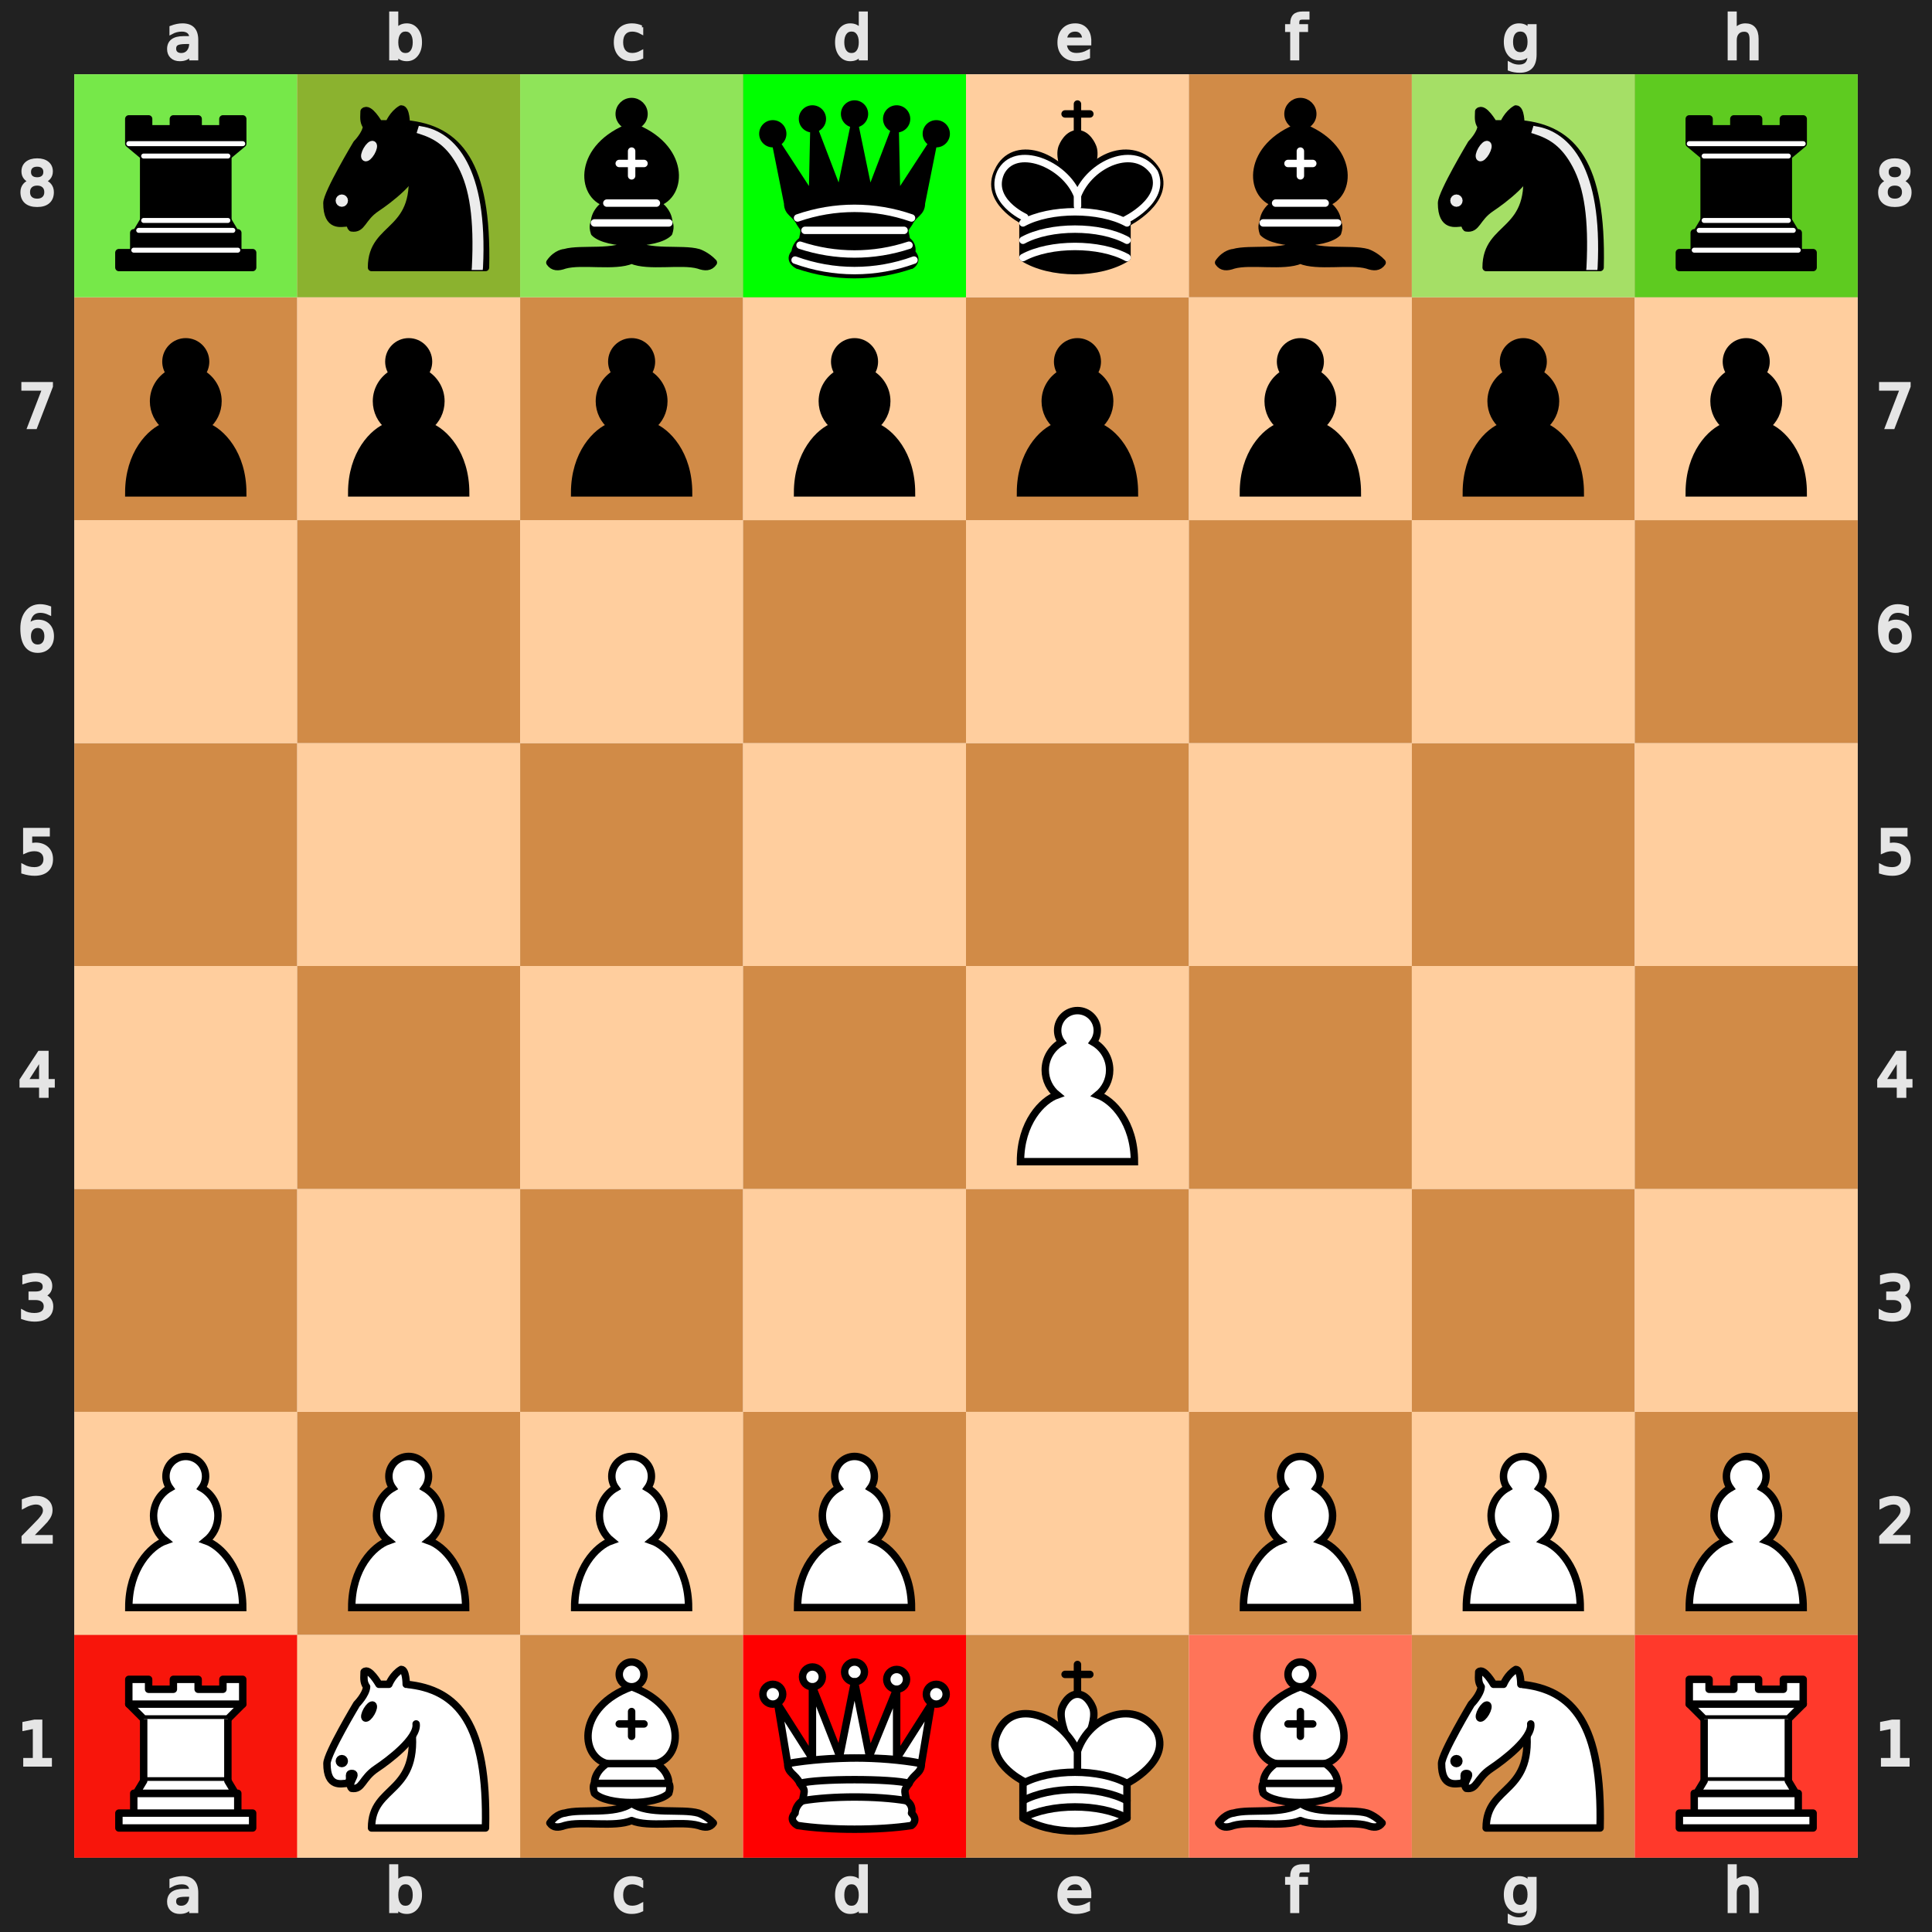
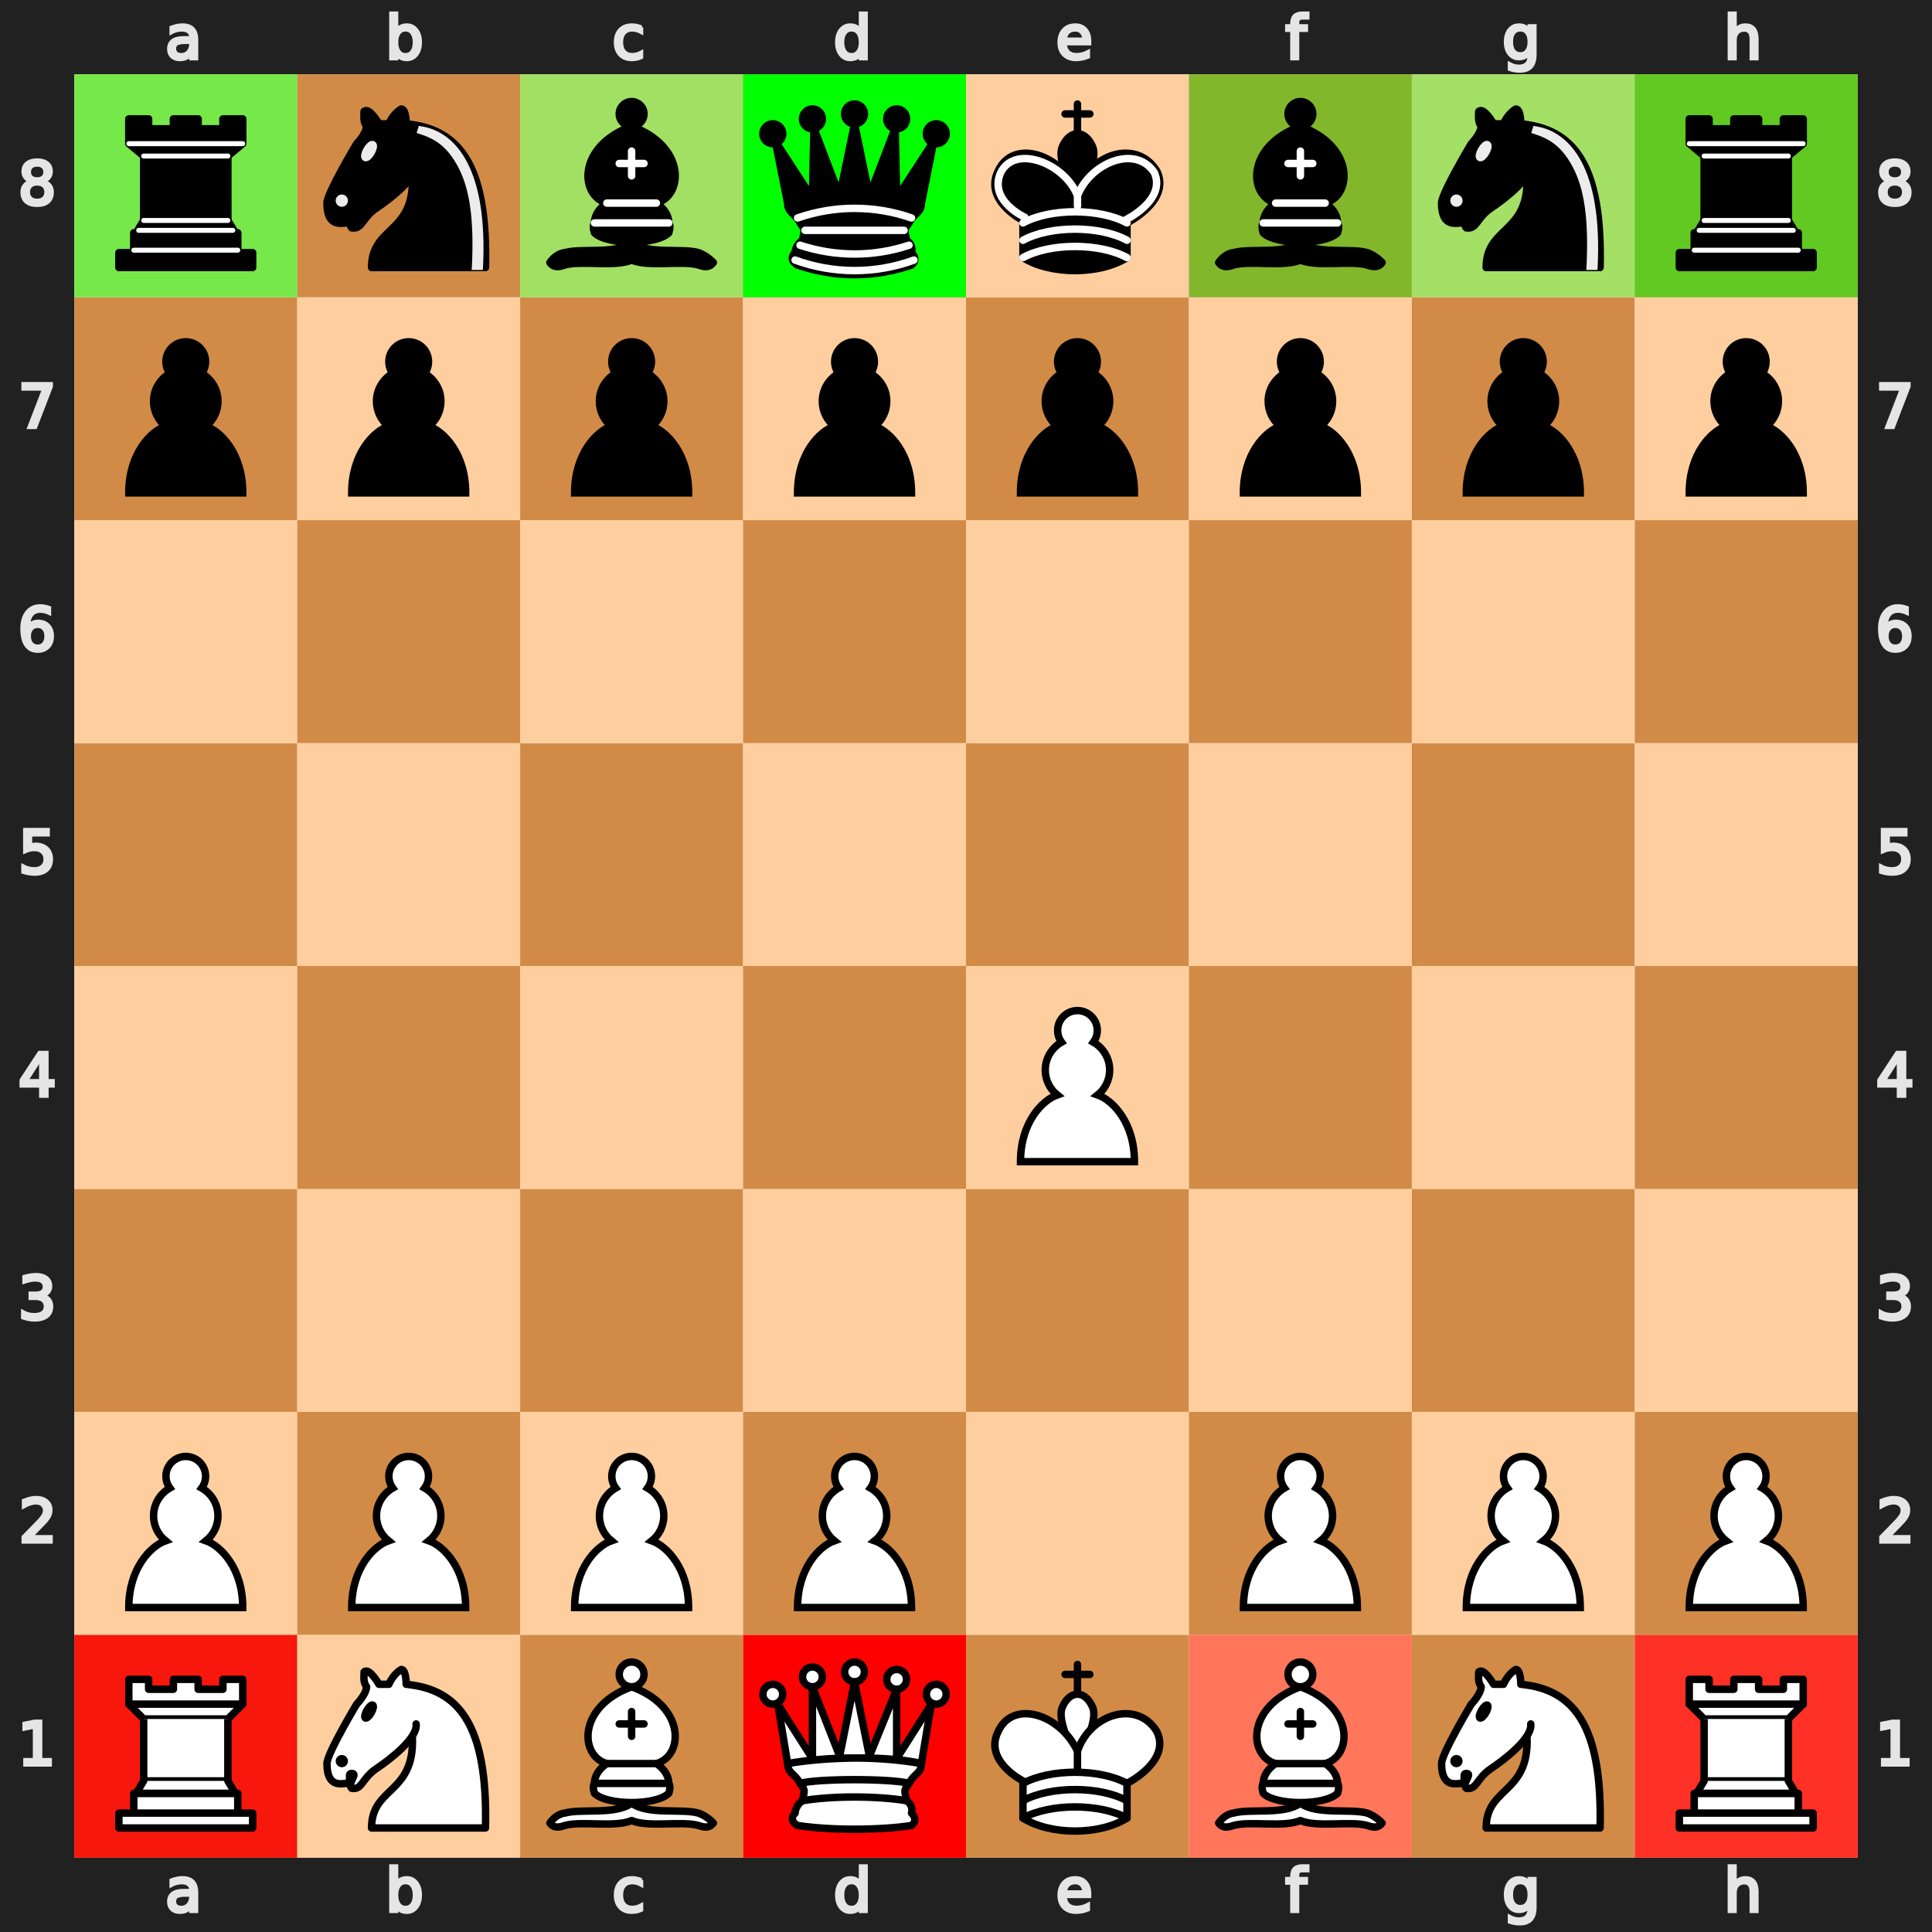
<svg xmlns="http://www.w3.org/2000/svg" xmlns:xlink="http://www.w3.org/1999/xlink" viewBox="0 0 390 390">
  <defs>
    <g id="white-pawn" class="white pawn">
      <path d="M22.5 9c-2.21 0-4 1.79-4 4 0 .89.29 1.71.78 2.38C17.33 16.5 16 18.59 16 21c0 2.03.94 3.84 2.41 5.03-3 1.06-7.41 5.55-7.41 13.47h23c0-7.92-4.41-12.41-7.41-13.47 1.47-1.19 2.41-3 2.41-5.03 0-2.41-1.33-4.5-3.28-5.62.49-.67.78-1.49.78-2.38 0-2.21-1.79-4-4-4z" fill="#fff" stroke="#000" stroke-width="1.5" stroke-linecap="round" />
    </g>
    <g id="white-knight" class="white knight" fill="none" fill-rule="evenodd" stroke="#000" stroke-width="1.5" stroke-linecap="round" stroke-linejoin="round">
      <path d="M 22,10 C 32.5,11 38.5,18 38,39 L 15,39 C 15,30 25,32.5 23,18" style="fill:#ffffff; stroke:#000000;" />
      <path d="M 24,18 C 24.38,20.91 18.45,25.37 16,27 C 13,29 13.18,31.34 11,31 C 9.958,30.06 12.41,27.96 11,28 C 10,28 11.19,29.23 10,30 C 9,30 5.997,31 6,26 C 6,24 12,14 12,14 C 12,14 13.89,12.1 14,10.5 C 13.27,9.506 13.5,8.5 13.5,7.5 C 14.5,6.5 16.5,10 16.5,10 L 18.5,10 C 18.5,10 19.28,8.008 21,7 C 22,7 22,10 22,10" style="fill:#ffffff; stroke:#000000;" />
      <path d="M 9.5 25.5 A 0.5 0.5 0 1 1 8.5,25.5 A 0.5 0.5 0 1 1 9.5 25.5 z" style="fill:#000000; stroke:#000000;" />
      <path d="M 15 15.5 A 0.5 1.5 0 1 1 14,15.5 A 0.5 1.5 0 1 1 15 15.5 z" transform="matrix(0.866,0.5,-0.5,0.866,9.693,-5.173)" style="fill:#000000; stroke:#000000;" />
    </g>
    <g id="white-bishop" class="white bishop" fill="none" fill-rule="evenodd" stroke="#000" stroke-width="1.5" stroke-linecap="round" stroke-linejoin="round">
      <g fill="#fff" stroke-linecap="butt">
        <path d="M9 36c3.39-.97 10.11.43 13.5-2 3.39 2.43 10.11 1.03 13.5 2 0 0 1.65.54 3 2-.68.97-1.65.99-3 .5-3.39-.97-10.11.46-13.5-1-3.39 1.46-10.11.03-13.5 1-1.354.49-2.323.47-3-.5 1.354-1.94 3-2 3-2zM15 32c2.5 2.5 12.5 2.5 15 0 .5-1.5 0-2 0-2 0-2.5-2.5-4-2.5-4 5.5-1.5 6-11.5-5-15.5-11 4-10.5 14-5 15.5 0 0-2.5 1.5-2.5 4 0 0-.5.5 0 2zM25 8a2.5 2.5 0 1 1-5 0 2.5 2.5 0 1 1 5 0z" />
      </g>
      <path d="M17.5 26h10M15 30h15m-7.5-14.5v5M20 18h5" stroke-linejoin="miter" />
    </g>
    <g id="white-rook" class="white rook" fill="#fff" fill-rule="evenodd" stroke="#000" stroke-width="1.5" stroke-linecap="round" stroke-linejoin="round">
      <path d="M9 39h27v-3H9v3zM12 36v-4h21v4H12zM11 14V9h4v2h5V9h5v2h5V9h4v5" stroke-linecap="butt" />
      <path d="M34 14l-3 3H14l-3-3" />
      <path d="M31 17v12.5H14V17" stroke-linecap="butt" stroke-linejoin="miter" />
      <path d="M31 29.5l1.5 2.5h-20l1.5-2.5" />
      <path d="M11 14h23" fill="none" stroke-linejoin="miter" />
    </g>
    <g id="white-queen" class="white queen" fill="#fff" fill-rule="evenodd" stroke="#000" stroke-width="1.5" stroke-linecap="round" stroke-linejoin="round">
      <path d="M8 12a2 2 0 1 1-4 0 2 2 0 1 1 4 0zM24.5 7.5a2 2 0 1 1-4 0 2 2 0 1 1 4 0zM41 12a2 2 0 1 1-4 0 2 2 0 1 1 4 0zM16 8.5a2 2 0 1 1-4 0 2 2 0 1 1 4 0zM33 9a2 2 0 1 1-4 0 2 2 0 1 1 4 0z" />
      <path d="M9 26c8.5-1.5 21-1.5 27 0l2-12-7 11V11l-5.5 13.5-3-15-3 15-5.5-14V25L7 14l2 12zM9 26c0 2 1.5 2 2.5 4 1 1.5 1 1 .5 3.5-1.5 1-1.5 2.5-1.5 2.5-1.5 1.5.5 2.5.5 2.5 6.5 1 16.5 1 23 0 0 0 1.5-1 0-2.5 0 0 .5-1.5-1-2.5-.5-2.5-.5-2 .5-3.5 1-2 2.5-2 2.5-4-8.5-1.5-18.5-1.5-27 0z" stroke-linecap="butt" />
      <path d="M11.5 30c3.5-1 18.5-1 22 0M12 33.5c6-1 15-1 21 0" fill="none" />
    </g>
    <g id="white-king" class="white king" fill="none" fill-rule="evenodd" stroke="#000" stroke-width="1.5" stroke-linecap="round" stroke-linejoin="round">
      <path d="M22.5 11.63V6M20 8h5" stroke-linejoin="miter" />
      <path d="M22.5 25s4.5-7.5 3-10.5c0 0-1-2.5-3-2.5s-3 2.5-3 2.5c-1.5 3 3 10.5 3 10.5" fill="#fff" stroke-linecap="butt" stroke-linejoin="miter" />
      <path d="M11.5 37c5.5 3.5 15.5 3.5 21 0v-7s9-4.5 6-10.5c-4-6.5-13.5-3.5-16 4V27v-3.5c-3.5-7.5-13-10.5-16-4-3 6 5 10 5 10V37z" fill="#fff" />
      <path d="M11.5 30c5.5-3 15.5-3 21 0m-21 3.5c5.5-3 15.5-3 21 0m-21 3.5c5.5-3 15.5-3 21 0" />
    </g>
    <g id="black-pawn" class="black pawn">
      <path d="M22.5 9c-2.21 0-4 1.79-4 4 0 .89.29 1.71.78 2.38C17.33 16.5 16 18.59 16 21c0 2.03.94 3.84 2.41 5.03-3 1.06-7.41 5.55-7.41 13.47h23c0-7.92-4.41-12.41-7.41-13.47 1.47-1.19 2.41-3 2.41-5.03 0-2.41-1.33-4.5-3.28-5.62.49-.67.78-1.49.78-2.38 0-2.21-1.79-4-4-4z" fill="#000" stroke="#000" stroke-width="1.5" stroke-linecap="round" />
    </g>
    <g id="black-knight" class="black knight" fill="none" fill-rule="evenodd" stroke="#000" stroke-width="1.5" stroke-linecap="round" stroke-linejoin="round">
      <path d="M 22,10 C 32.5,11 38.5,18 38,39 L 15,39 C 15,30 25,32.5 23,18" style="fill:#000000; stroke:#000000;" />
      <path d="M 24,18 C 24.38,20.91 18.45,25.37 16,27 C 13,29 13.18,31.34 11,31 C 9.958,30.06 12.41,27.96 11,28 C 10,28 11.19,29.23 10,30 C 9,30 5.997,31 6,26 C 6,24 12,14 12,14 C 12,14 13.89,12.1 14,10.5 C 13.27,9.506 13.5,8.5 13.5,7.5 C 14.5,6.5 16.5,10 16.5,10 L 18.5,10 C 18.5,10 19.28,8.008 21,7 C 22,7 22,10 22,10" style="fill:#000000; stroke:#000000;" />
      <path d="M 9.5 25.5 A 0.5 0.5 0 1 1 8.5,25.5 A 0.5 0.5 0 1 1 9.5 25.5 z" style="fill:#ececec; stroke:#ececec;" />
      <path d="M 15 15.5 A 0.5 1.5 0 1 1 14,15.5 A 0.5 1.5 0 1 1 15 15.5 z" transform="matrix(0.866,0.5,-0.5,0.866,9.693,-5.173)" style="fill:#ececec; stroke:#ececec;" />
      <path d="M 24.55,10.4 L 24.1,11.85 L 24.6,12 C 27.75,13 30.25,14.49 32.5,18.75 C 34.75,23.01 35.75,29.06 35.25,39 L 35.2,39.5 L 37.45,39.5 L 37.5,39 C 38,28.94 36.62,22.15 34.25,17.66 C 31.88,13.17 28.46,11.02 25.06,10.5 L 24.55,10.4 z " style="fill:#ececec; stroke:none;" />
    </g>
    <g id="black-bishop" class="black bishop" fill="none" fill-rule="evenodd" stroke="#000" stroke-width="1.5" stroke-linecap="round" stroke-linejoin="round">
      <path d="M9 36c3.39-.97 10.11.43 13.5-2 3.39 2.43 10.11 1.03 13.5 2 0 0 1.65.54 3 2-.68.97-1.65.99-3 .5-3.39-.97-10.11.46-13.5-1-3.39 1.46-10.11.03-13.5 1-1.354.49-2.323.47-3-.5 1.354-1.94 3-2 3-2zm6-4c2.5 2.5 12.5 2.5 15 0 .5-1.5 0-2 0-2 0-2.5-2.5-4-2.5-4 5.5-1.5 6-11.5-5-15.5-11 4-10.5 14-5 15.5 0 0-2.5 1.5-2.5 4 0 0-.5.5 0 2zM25 8a2.5 2.5 0 1 1-5 0 2.5 2.5 0 1 1 5 0z" fill="#000" stroke-linecap="butt" />
      <path d="M17.5 26h10M15 30h15m-7.5-14.5v5M20 18h5" stroke="#fff" stroke-linejoin="miter" />
    </g>
    <g id="black-rook" class="black rook" fill="#000" fill-rule="evenodd" stroke="#000" stroke-width="1.5" stroke-linecap="round" stroke-linejoin="round">
      <path d="M9 39h27v-3H9v3zM12.5 32l1.5-2.5h17l1.5 2.5h-20zM12 36v-4h21v4H12z" stroke-linecap="butt" />
      <path d="M14 29.5v-13h17v13H14z" stroke-linecap="butt" stroke-linejoin="miter" />
      <path d="M14 16.5L11 14h23l-3 2.5H14zM11 14V9h4v2h5V9h5v2h5V9h4v5H11z" stroke-linecap="butt" />
      <path d="M12 35.5h21M13 31.5h19M14 29.5h17M14 16.5h17M11 14h23" fill="none" stroke="#fff" stroke-width="1" stroke-linejoin="miter" />
    </g>
    <g id="black-queen" class="black queen" fill="#000" fill-rule="evenodd" stroke="#000" stroke-width="1.5" stroke-linecap="round" stroke-linejoin="round">
      <g fill="#000" stroke="none">
        <circle cx="6" cy="12" r="2.75" />
        <circle cx="14" cy="9" r="2.75" />
        <circle cx="22.5" cy="8" r="2.75" />
        <circle cx="31" cy="9" r="2.75" />
        <circle cx="39" cy="12" r="2.75" />
      </g>
      <path d="M9 26c8.5-1.5 21-1.5 27 0l2.5-12.5L31 25l-.3-14.1-5.2 13.6-3-14.5-3 14.5-5.2-13.6L14 25 6.5 13.5 9 26zM9 26c0 2 1.5 2 2.5 4 1 1.5 1 1 .5 3.5-1.5 1-1.5 2.5-1.5 2.5-1.5 1.5.5 2.5.5 2.5 6.5 1 16.5 1 23 0 0 0 1.5-1 0-2.5 0 0 .5-1.5-1-2.5-.5-2.5-.5-2 .5-3.5 1-2 2.5-2 2.5-4-8.5-1.5-18.5-1.5-27 0z" stroke-linecap="butt" />
      <path d="M11 38.5a35 35 1 0 0 23 0" fill="none" stroke-linecap="butt" />
      <path d="M11 29a35 35 1 0 1 23 0M12.5 31.5h20M11.5 34.5a35 35 1 0 0 22 0M10.5 37.5a35 35 1 0 0 24 0" fill="none" stroke="#fff" />
    </g>
    <g id="black-king" class="black king" fill="none" fill-rule="evenodd" stroke="#000" stroke-width="1.5" stroke-linecap="round" stroke-linejoin="round">
      <path d="M22.5 11.63V6" stroke-linejoin="miter" />
      <path d="M22.5 25s4.5-7.5 3-10.5c0 0-1-2.5-3-2.5s-3 2.5-3 2.5c-1.5 3 3 10.5 3 10.5" fill="#000" stroke-linecap="butt" stroke-linejoin="miter" />
      <path d="M11.5 37c5.5 3.5 15.5 3.5 21 0v-7s9-4.5 6-10.5c-4-6.5-13.5-3.5-16 4V27v-3.5c-3.5-7.5-13-10.5-16-4-3 6 5 10 5 10V37z" fill="#000" />
      <path d="M20 8h5" stroke-linejoin="miter" />
      <path d="M32 29.5s8.5-4 6.03-9.65C34.15 14 25 18 22.5 24.5l.01 2.1-.01-2.1C20 18 9.906 14 6.997 19.85c-2.497 5.65 4.853 9 4.853 9M11.5 30c5.5-3 15.5-3 21 0m-21 3.5c5.5-3 15.5-3 21 0m-21 3.5c5.5-3 15.5-3 21 0" stroke="#fff" />
    </g>
  </defs>
  <rect x="7.5" y="7.5" width="375" height="375" fill="none" stroke="#212121" stroke-width="15" />
  <g transform="translate(20, 1) scale(0.75, 0.75)" fill="#e5e5e5" stroke="#e5e5e5">
    <path d="M23.328 10.016q-1.742 0-2.414.398-.672.398-.672 1.36 0 .765.5 1.218.508.445 1.375.445 1.196 0 1.914-.843.727-.852.727-2.258v-.32zm2.867-.594v4.992h-1.437v-1.328q-.492.797-1.227 1.18-.734.375-1.797.375-1.343 0-2.14-.75-.79-.758-.79-2.024 0-1.476.985-2.226.992-.75 2.953-.75h2.016V8.75q0-.992-.656-1.531-.649-.547-1.829-.547-.75 0-1.46.18-.711.18-1.368.539V6.062q.79-.304 1.532-.453.742-.156 1.445-.156 1.898 0 2.836.984.937.985.937 2.985z" />
  </g>
  <g transform="translate(20, 375) scale(0.75, 0.75)" fill="#e5e5e5" stroke="#e5e5e5">
    <path d="M23.328 10.016q-1.742 0-2.414.398-.672.398-.672 1.36 0 .765.5 1.218.508.445 1.375.445 1.196 0 1.914-.843.727-.852.727-2.258v-.32zm2.867-.594v4.992h-1.437v-1.328q-.492.797-1.227 1.18-.734.375-1.797.375-1.343 0-2.14-.75-.79-.758-.79-2.024 0-1.476.985-2.226.992-.75 2.953-.75h2.016V8.75q0-.992-.656-1.531-.649-.547-1.829-.547-.75 0-1.46.18-.711.18-1.368.539V6.062q.79-.304 1.532-.453.742-.156 1.445-.156 1.898 0 2.836.984.937.985.937 2.985z" />
  </g>
  <g transform="translate(65, 1) scale(0.75, 0.75)" fill="#e5e5e5" stroke="#e5e5e5">
    <path d="M24.922 10.047q0-1.586-.656-2.485-.649-.906-1.79-.906-1.14 0-1.796.906-.649.899-.649 2.485 0 1.586.649 2.492.656.898 1.797.898 1.14 0 1.789-.898.656-.906.656-2.492zm-4.89-3.055q.452-.781 1.14-1.156.695-.383 1.656-.383 1.594 0 2.586 1.266 1 1.265 1 3.328 0 2.062-1 3.328-.992 1.266-2.586 1.266-.96 0-1.656-.375-.688-.383-1.14-1.164v1.312h-1.446V2.258h1.445z" />
  </g>
  <g transform="translate(65, 375) scale(0.75, 0.75)" fill="#e5e5e5" stroke="#e5e5e5">
    <path d="M24.922 10.047q0-1.586-.656-2.485-.649-.906-1.79-.906-1.14 0-1.796.906-.649.899-.649 2.485 0 1.586.649 2.492.656.898 1.797.898 1.14 0 1.789-.898.656-.906.656-2.492zm-4.89-3.055q.452-.781 1.14-1.156.695-.383 1.656-.383 1.594 0 2.586 1.266 1 1.265 1 3.328 0 2.062-1 3.328-.992 1.266-2.586 1.266-.96 0-1.656-.375-.688-.383-1.14-1.164v1.312h-1.446V2.258h1.445z" />
  </g>
  <g transform="translate(110, 1) scale(0.75, 0.75)" fill="#e5e5e5" stroke="#e5e5e5">
    <path d="M25.96 6v1.344q-.608-.336-1.226-.5-.609-.172-1.234-.172-1.398 0-2.172.89-.773.883-.773 2.485 0 1.601.773 2.492.774.883 2.172.883.625 0 1.234-.164.618-.172 1.227-.508v1.328q-.602.281-1.25.422-.64.14-1.367.14-1.977 0-3.14-1.242-1.165-1.242-1.165-3.351 0-2.14 1.172-3.367 1.18-1.227 3.227-1.227.664 0 1.296.14.633.134 1.227.407z" />
  </g>
  <g transform="translate(110, 375) scale(0.75, 0.75)" fill="#e5e5e5" stroke="#e5e5e5">
    <path d="M25.96 6v1.344q-.608-.336-1.226-.5-.609-.172-1.234-.172-1.398 0-2.172.89-.773.883-.773 2.485 0 1.601.773 2.492.774.883 2.172.883.625 0 1.234-.164.618-.172 1.227-.508v1.328q-.602.281-1.25.422-.64.14-1.367.14-1.977 0-3.14-1.242-1.165-1.242-1.165-3.351 0-2.14 1.172-3.367 1.18-1.227 3.227-1.227.664 0 1.296.14.633.134 1.227.407z" />
  </g>
  <g transform="translate(155, 1) scale(0.75, 0.75)" fill="#e5e5e5" stroke="#e5e5e5">
    <path d="M24.973 6.992V2.258h1.437v12.156h-1.437v-1.312q-.453.78-1.149 1.164-.687.375-1.656.375-1.586 0-2.586-1.266-.992-1.266-.992-3.328 0-2.063.992-3.328 1-1.266 2.586-1.266.969 0 1.656.383.696.375 1.149 1.156zm-4.899 3.055q0 1.586.649 2.492.656.898 1.797.898 1.14 0 1.796-.898.657-.906.657-2.492 0-1.586-.657-2.485-.656-.906-1.796-.906-1.141 0-1.797.906-.649.899-.649 2.485z" />
  </g>
  <g transform="translate(155, 375) scale(0.75, 0.75)" fill="#e5e5e5" stroke="#e5e5e5">
    <path d="M24.973 6.992V2.258h1.437v12.156h-1.437v-1.312q-.453.78-1.149 1.164-.687.375-1.656.375-1.586 0-2.586-1.266-.992-1.266-.992-3.328 0-2.063.992-3.328 1-1.266 2.586-1.266.969 0 1.656.383.696.375 1.149 1.156zm-4.899 3.055q0 1.586.649 2.492.656.898 1.797.898 1.14 0 1.796-.898.657-.906.657-2.492 0-1.586-.657-2.485-.656-.906-1.796-.906-1.141 0-1.797.906-.649.899-.649 2.485z" />
  </g>
  <g transform="translate(200, 1) scale(0.75, 0.75)" fill="#e5e5e5" stroke="#e5e5e5">
    <path d="M26.555 9.68v.703h-6.61q.094 1.484.89 2.265.806.774 2.235.774.828 0 1.602-.203.781-.203 1.547-.61v1.36q-.774.328-1.586.5-.813.172-1.649.172-2.093 0-3.32-1.22-1.219-1.218-1.219-3.296 0-2.148 1.157-3.406 1.164-1.266 3.132-1.266 1.766 0 2.79 1.14 1.03 1.134 1.03 3.087zm-1.438-.422q-.015-1.18-.664-1.883-.64-.703-1.703-.703-1.203 0-1.93.68-.718.68-.828 1.914z" />
  </g>
  <g transform="translate(200, 375) scale(0.75, 0.75)" fill="#e5e5e5" stroke="#e5e5e5">
    <path d="M26.555 9.68v.703h-6.61q.094 1.484.89 2.265.806.774 2.235.774.828 0 1.602-.203.781-.203 1.547-.61v1.36q-.774.328-1.586.5-.813.172-1.649.172-2.093 0-3.32-1.22-1.219-1.218-1.219-3.296 0-2.148 1.157-3.406 1.164-1.266 3.132-1.266 1.766 0 2.79 1.14 1.03 1.134 1.03 3.087zm-1.438-.422q-.015-1.18-.664-1.883-.64-.703-1.703-.703-1.203 0-1.93.68-.718.68-.828 1.914z" />
  </g>
  <g transform="translate(245, 1) scale(0.75, 0.75)" fill="#e5e5e5" stroke="#e5e5e5">
    <path d="M25.285 2.258v1.195H23.91q-.773 0-1.078.313-.297.312-.297 1.125v.773h2.367v1.117h-2.367v7.633H21.09V6.781h-1.375V5.664h1.375v-.61q0-1.46.68-2.124.68-.672 2.156-.672z" />
  </g>
  <g transform="translate(245, 375) scale(0.75, 0.75)" fill="#e5e5e5" stroke="#e5e5e5">
    <path d="M25.285 2.258v1.195H23.91q-.773 0-1.078.313-.297.312-.297 1.125v.773h2.367v1.117h-2.367v7.633H21.09V6.781h-1.375V5.664h1.375v-.61q0-1.46.68-2.124.68-.672 2.156-.672z" />
  </g>
  <g transform="translate(290, 1) scale(0.75, 0.75)" fill="#e5e5e5" stroke="#e5e5e5">
    <path d="M24.973 9.937q0-1.562-.649-2.421-.64-.86-1.804-.86-1.157 0-1.805.86-.64.859-.64 2.421 0 1.555.64 2.415.648.859 1.805.859 1.164 0 1.804-.86.649-.859.649-2.414zm1.437 3.391q0 2.234-.992 3.32-.992 1.094-3.04 1.094-.757 0-1.429-.117-.672-.11-1.304-.344v-1.398q.632.344 1.25.508.617.164 1.257.164 1.414 0 2.118-.743.703-.734.703-2.226v-.711q-.446.773-1.141 1.156-.695.383-1.664.383-1.61 0-2.594-1.227-.984-1.226-.984-3.25 0-2.03.984-3.257.985-1.227 2.594-1.227.969 0 1.664.383t1.14 1.156V5.664h1.438z" />
  </g>
  <g transform="translate(290, 375) scale(0.75, 0.75)" fill="#e5e5e5" stroke="#e5e5e5">
    <path d="M24.973 9.937q0-1.562-.649-2.421-.64-.86-1.804-.86-1.157 0-1.805.86-.64.859-.64 2.421 0 1.555.64 2.415.648.859 1.805.859 1.164 0 1.804-.86.649-.859.649-2.414zm1.437 3.391q0 2.234-.992 3.32-.992 1.094-3.04 1.094-.757 0-1.429-.117-.672-.11-1.304-.344v-1.398q.632.344 1.25.508.617.164 1.257.164 1.414 0 2.118-.743.703-.734.703-2.226v-.711q-.446.773-1.141 1.156-.695.383-1.664.383-1.61 0-2.594-1.227-.984-1.226-.984-3.25 0-2.03.984-3.257.985-1.227 2.594-1.227.969 0 1.664.383t1.14 1.156V5.664h1.438z" />
  </g>
  <g transform="translate(335, 1) scale(0.75, 0.75)" fill="#e5e5e5" stroke="#e5e5e5">
    <path d="M26.164 9.133v5.281h-1.437V9.18q0-1.243-.485-1.86-.484-.617-1.453-.617-1.164 0-1.836.742-.672.742-.672 2.024v4.945h-1.445V2.258h1.445v4.765q.516-.789 1.211-1.18.703-.39 1.617-.39 1.508 0 2.282.938.773.93.773 2.742z" />
  </g>
  <g transform="translate(335, 375) scale(0.75, 0.75)" fill="#e5e5e5" stroke="#e5e5e5">
    <path d="M26.164 9.133v5.281h-1.437V9.18q0-1.243-.485-1.86-.484-.617-1.453-.617-1.164 0-1.836.742-.672.742-.672 2.024v4.945h-1.445V2.258h1.445v4.765q.516-.789 1.211-1.18.703-.39 1.617-.39 1.508 0 2.282.938.773.93.773 2.742z" />
  </g>
  <g transform="translate(0, 335) scale(0.75, 0.75)" fill="#e5e5e5" stroke="#e5e5e5">
    <path d="M6.754 26.996h2.578v-8.898l-2.805.562v-1.437l2.79-.563h1.578v10.336h2.578v1.328h-6.72z" />
  </g>
  <g transform="translate(375, 335) scale(0.75, 0.75)" fill="#e5e5e5" stroke="#e5e5e5">
    <path d="M6.754 26.996h2.578v-8.898l-2.805.562v-1.437l2.79-.563h1.578v10.336h2.578v1.328h-6.72z" />
  </g>
  <g transform="translate(0, 290) scale(0.75, 0.75)" fill="#e5e5e5" stroke="#e5e5e5">
    <path d="M8.195 26.996h5.508v1.328H6.297v-1.328q.898-.93 2.445-2.492 1.555-1.57 1.953-2.024.758-.851 1.055-1.437.305-.594.305-1.164 0-.93-.657-1.516-.648-.586-1.695-.586-.742 0-1.57.258-.82.258-1.758.781v-1.593q.953-.383 1.781-.578.828-.196 1.516-.196 1.812 0 2.89.906 1.079.907 1.079 2.422 0 .72-.274 1.368-.265.64-.976 1.515-.196.227-1.243 1.313-1.046 1.078-2.953 3.023z" />
  </g>
  <g transform="translate(375, 290) scale(0.75, 0.75)" fill="#e5e5e5" stroke="#e5e5e5">
    <path d="M8.195 26.996h5.508v1.328H6.297v-1.328q.898-.93 2.445-2.492 1.555-1.57 1.953-2.024.758-.851 1.055-1.437.305-.594.305-1.164 0-.93-.657-1.516-.648-.586-1.695-.586-.742 0-1.57.258-.82.258-1.758.781v-1.593q.953-.383 1.781-.578.828-.196 1.516-.196 1.812 0 2.89.906 1.079.907 1.079 2.422 0 .72-.274 1.368-.265.64-.976 1.515-.196.227-1.243 1.313-1.046 1.078-2.953 3.023z" />
  </g>
  <g transform="translate(0, 245) scale(0.75, 0.75)" fill="#e5e5e5" stroke="#e5e5e5">
    <path d="M11.434 22.035q1.132.242 1.765 1.008.64.766.64 1.89 0 1.727-1.187 2.672-1.187.946-3.375.946-.734 0-1.515-.149-.774-.14-1.602-.43V26.45q.656.383 1.438.578.78.196 1.632.196 1.485 0 2.258-.586.782-.586.782-1.703 0-1.032-.727-1.61-.719-.586-2.008-.586h-1.36v-1.297h1.423q1.164 0 1.78-.46.618-.47.618-1.344 0-.899-.64-1.375-.633-.485-1.82-.485-.65 0-1.391.141-.743.14-1.633.437V16.95q.898-.25 1.68-.375.788-.125 1.484-.125 1.797 0 2.844.82 1.046.813 1.046 2.204 0 .968-.554 1.64-.555.664-1.578.922z" />
  </g>
  <g transform="translate(375, 245) scale(0.75, 0.75)" fill="#e5e5e5" stroke="#e5e5e5">
    <path d="M11.434 22.035q1.132.242 1.765 1.008.64.766.64 1.89 0 1.727-1.187 2.672-1.187.946-3.375.946-.734 0-1.515-.149-.774-.14-1.602-.43V26.45q.656.383 1.438.578.78.196 1.632.196 1.485 0 2.258-.586.782-.586.782-1.703 0-1.032-.727-1.61-.719-.586-2.008-.586h-1.36v-1.297h1.423q1.164 0 1.78-.46.618-.47.618-1.344 0-.899-.64-1.375-.633-.485-1.82-.485-.65 0-1.391.141-.743.14-1.633.437V16.95q.898-.25 1.68-.375.788-.125 1.484-.125 1.797 0 2.844.82 1.046.813 1.046 2.204 0 .968-.554 1.64-.555.664-1.578.922z" />
  </g>
  <g transform="translate(0, 200) scale(0.75, 0.75)" fill="#e5e5e5" stroke="#e5e5e5">
    <path d="M11.016 18.035L7.03 24.262h3.985zm-.414-1.375h1.984v7.602h1.664v1.312h-1.664v2.75h-1.57v-2.75H5.75v-1.523z" />
  </g>
  <g transform="translate(375, 200) scale(0.75, 0.75)" fill="#e5e5e5" stroke="#e5e5e5">
    <path d="M11.016 18.035L7.03 24.262h3.985zm-.414-1.375h1.984v7.602h1.664v1.312h-1.664v2.75h-1.57v-2.75H5.75v-1.523z" />
  </g>
  <g transform="translate(0, 155) scale(0.75, 0.75)" fill="#e5e5e5" stroke="#e5e5e5">
    <path d="M6.719 16.66h6.195v1.328h-4.75v2.86q.344-.118.688-.172.343-.063.687-.063 1.953 0 3.094 1.07 1.14 1.07 1.14 2.899 0 1.883-1.171 2.93-1.172 1.039-3.305 1.039-.735 0-1.5-.125-.758-.125-1.57-.375v-1.586q.703.383 1.453.57.75.188 1.586.188 1.351 0 2.14-.711.79-.711.79-1.93 0-1.219-.79-1.93-.789-.71-2.14-.71-.633 0-1.266.14-.625.14-1.281.438z" />
  </g>
  <g transform="translate(375, 155) scale(0.75, 0.75)" fill="#e5e5e5" stroke="#e5e5e5">
    <path d="M6.719 16.66h6.195v1.328h-4.75v2.86q.344-.118.688-.172.343-.063.687-.063 1.953 0 3.094 1.07 1.14 1.07 1.14 2.899 0 1.883-1.171 2.93-1.172 1.039-3.305 1.039-.735 0-1.5-.125-.758-.125-1.57-.375v-1.586q.703.383 1.453.57.75.188 1.586.188 1.351 0 2.14-.711.79-.711.79-1.93 0-1.219-.79-1.93-.789-.71-2.14-.71-.633 0-1.266.14-.625.14-1.281.438z" />
  </g>
  <g transform="translate(0, 110) scale(0.75, 0.75)" fill="#e5e5e5" stroke="#e5e5e5">
    <path d="M10.137 21.863q-1.063 0-1.688.727-.617.726-.617 1.992 0 1.258.617 1.992.625.727 1.688.727 1.062 0 1.68-.727.624-.734.624-1.992 0-1.266-.625-1.992-.617-.727-1.68-.727zm3.133-4.945v1.437q-.594-.28-1.204-.43-.601-.148-1.195-.148-1.562 0-2.39 1.055-.82 1.055-.938 3.188.46-.68 1.156-1.04.696-.367 1.531-.367 1.758 0 2.774 1.07 1.023 1.063 1.023 2.899 0 1.797-1.062 2.883-1.063 1.086-2.828 1.086-2.024 0-3.094-1.547-1.07-1.555-1.07-4.5 0-2.766 1.312-4.406 1.313-1.649 3.524-1.649.593 0 1.195.117.61.118 1.266.352z" />
  </g>
  <g transform="translate(375, 110) scale(0.75, 0.75)" fill="#e5e5e5" stroke="#e5e5e5">
    <path d="M10.137 21.863q-1.063 0-1.688.727-.617.726-.617 1.992 0 1.258.617 1.992.625.727 1.688.727 1.062 0 1.68-.727.624-.734.624-1.992 0-1.266-.625-1.992-.617-.727-1.68-.727zm3.133-4.945v1.437q-.594-.28-1.204-.43-.601-.148-1.195-.148-1.562 0-2.39 1.055-.82 1.055-.938 3.188.46-.68 1.156-1.04.696-.367 1.531-.367 1.758 0 2.774 1.07 1.023 1.063 1.023 2.899 0 1.797-1.062 2.883-1.063 1.086-2.828 1.086-2.024 0-3.094-1.547-1.07-1.555-1.07-4.5 0-2.766 1.312-4.406 1.313-1.649 3.524-1.649.593 0 1.195.117.61.118 1.266.352z" />
  </g>
  <g transform="translate(0, 65) scale(0.75, 0.75)" fill="#e5e5e5" stroke="#e5e5e5">
    <path d="M6.25 16.66h7.5v.672L9.516 28.324H7.867l3.985-10.336H6.25z" />
  </g>
  <g transform="translate(375, 65) scale(0.75, 0.75)" fill="#e5e5e5" stroke="#e5e5e5">
    <path d="M6.25 16.66h7.5v.672L9.516 28.324H7.867l3.985-10.336H6.25z" />
  </g>
  <g transform="translate(0, 20) scale(0.75, 0.75)" fill="#e5e5e5" stroke="#e5e5e5">
    <path d="M10 22.785q-1.125 0-1.773.602-.641.601-.641 1.656t.64 1.656q.649.602 1.774.602t1.773-.602q.649-.61.649-1.656 0-1.055-.649-1.656-.64-.602-1.773-.602zm-1.578-.672q-1.016-.25-1.586-.945-.563-.695-.563-1.695 0-1.399.993-2.211 1-.813 2.734-.813 1.742 0 2.734.813.993.812.993 2.21 0 1-.57 1.696-.563.695-1.571.945 1.14.266 1.773 1.04.641.773.641 1.89 0 1.695-1.04 2.602-1.03.906-2.96.906t-2.969-.906Q6 26.738 6 25.043q0-1.117.64-1.89.641-.774 1.782-1.04zm-.578-2.492q0 .906.562 1.414.57.508 1.594.508 1.016 0 1.586-.508.578-.508.578-1.414 0-.906-.578-1.414-.57-.508-1.586-.508-1.023 0-1.594.508-.562.508-.562 1.414z" />
  </g>
  <g transform="translate(375, 20) scale(0.75, 0.75)" fill="#e5e5e5" stroke="#e5e5e5">
    <path d="M10 22.785q-1.125 0-1.773.602-.641.601-.641 1.656t.64 1.656q.649.602 1.774.602t1.773-.602q.649-.61.649-1.656 0-1.055-.649-1.656-.64-.602-1.773-.602zm-1.578-.672q-1.016-.25-1.586-.945-.563-.695-.563-1.695 0-1.399.993-2.211 1-.813 2.734-.813 1.742 0 2.734.813.993.812.993 2.21 0 1-.57 1.696-.563.695-1.571.945 1.14.266 1.773 1.04.641.773.641 1.89 0 1.695-1.04 2.602-1.03.906-2.96.906t-2.969-.906Q6 26.738 6 25.043q0-1.117.64-1.89.641-.774 1.782-1.04zm-.578-2.492q0 .906.562 1.414.57.508 1.594.508 1.016 0 1.586-.508.578-.508.578-1.414 0-.906-.578-1.414-.57-.508-1.586-.508-1.023 0-1.594.508-.562.508-.562 1.414z" />
  </g>
  <rect x="15" y="330" width="45" height="45" class="square dark a1" stroke="none" fill="#d18b47" />
-   <rect x="15" y="330" width="45" height="45" stroke="none" fill="rgba(255, 0, 0, 0.847)" />
+   <rect x="15" y="330" width="45" height="45" stroke="none" fill="rgba(255, 0, 0, 0.832)" />
  <rect x="60" y="330" width="45" height="45" class="square light b1" stroke="none" fill="#ffce9e" />
  <rect x="60" y="330" width="45" height="45" stroke="none" fill="rgba(255, 0, 0, 0.0)" />
  <rect x="105" y="330" width="45" height="45" class="square dark c1" stroke="none" fill="#d18b47" />
  <rect x="105" y="330" width="45" height="45" stroke="none" fill="rgba(255, 0, 0, 0.0)" />
  <rect x="150" y="330" width="45" height="45" class="square light d1" stroke="none" fill="#ffce9e" />
  <rect x="150" y="330" width="45" height="45" stroke="none" fill="rgba(255, 0, 0, 1.0)" />
  <rect x="195" y="330" width="45" height="45" class="square dark e1" stroke="none" fill="#d18b47" />
  <rect x="195" y="330" width="45" height="45" stroke="none" fill="rgba(255, 0, 0, 0.0)" />
  <rect x="240" y="330" width="45" height="45" class="square light f1" stroke="none" fill="#ffce9e" />
-   <rect x="240" y="330" width="45" height="45" stroke="none" fill="rgba(255, 0, 0, 0.436)" />
+   <rect x="240" y="330" width="45" height="45" stroke="none" fill="rgba(255, 0, 0, 0.427)" />
  <rect x="285" y="330" width="45" height="45" class="square dark g1" stroke="none" fill="#d18b47" />
  <rect x="285" y="330" width="45" height="45" stroke="none" fill="rgba(255, 0, 0, 0.0)" />
  <rect x="330" y="330" width="45" height="45" class="square light h1" stroke="none" fill="#ffce9e" />
-   <rect x="330" y="330" width="45" height="45" stroke="none" fill="rgba(255, 0, 0, 0.724)" />
+   <rect x="330" y="330" width="45" height="45" stroke="none" fill="rgba(255, 0, 0, 0.768)" />
  <rect x="15" y="285" width="45" height="45" class="square light a2" stroke="none" fill="#ffce9e" />
  <rect x="15" y="285" width="45" height="45" stroke="none" fill="rgba(255, 0, 0, 0.0)" />
  <rect x="60" y="285" width="45" height="45" class="square dark b2" stroke="none" fill="#d18b47" />
  <rect x="60" y="285" width="45" height="45" stroke="none" fill="rgba(255, 0, 0, 0.0)" />
  <rect x="105" y="285" width="45" height="45" class="square light c2" stroke="none" fill="#ffce9e" />
  <rect x="105" y="285" width="45" height="45" stroke="none" fill="rgba(255, 0, 0, 0.0)" />
  <rect x="150" y="285" width="45" height="45" class="square dark d2" stroke="none" fill="#d18b47" />
  <rect x="150" y="285" width="45" height="45" stroke="none" fill="rgba(255, 0, 0, 0.0)" />
  <rect x="195" y="285" width="45" height="45" class="square light e2" stroke="none" fill="#ffce9e" />
  <rect x="195" y="285" width="45" height="45" stroke="none" fill="rgba(255, 0, 0, 0.0)" />
  <rect x="240" y="285" width="45" height="45" class="square dark f2" stroke="none" fill="#d18b47" />
  <rect x="240" y="285" width="45" height="45" stroke="none" fill="rgba(255, 0, 0, 0.0)" />
  <rect x="285" y="285" width="45" height="45" class="square light g2" stroke="none" fill="#ffce9e" />
  <rect x="285" y="285" width="45" height="45" stroke="none" fill="rgba(255, 0, 0, 0.0)" />
  <rect x="330" y="285" width="45" height="45" class="square dark h2" stroke="none" fill="#d18b47" />
  <rect x="330" y="285" width="45" height="45" stroke="none" fill="rgba(255, 0, 0, 0.0)" />
  <rect x="15" y="240" width="45" height="45" class="square dark a3" stroke="none" fill="#d18b47" />
  <rect x="15" y="240" width="45" height="45" stroke="none" fill="rgba(255, 0, 0, 0.0)" />
  <rect x="60" y="240" width="45" height="45" class="square light b3" stroke="none" fill="#ffce9e" />
  <rect x="60" y="240" width="45" height="45" stroke="none" fill="rgba(255, 0, 0, 0.0)" />
  <rect x="105" y="240" width="45" height="45" class="square dark c3" stroke="none" fill="#d18b47" />
  <rect x="105" y="240" width="45" height="45" stroke="none" fill="rgba(255, 0, 0, 0.0)" />
  <rect x="150" y="240" width="45" height="45" class="square light d3" stroke="none" fill="#ffce9e" />
  <rect x="150" y="240" width="45" height="45" stroke="none" fill="rgba(255, 0, 0, 0.0)" />
  <rect x="195" y="240" width="45" height="45" class="square dark e3" stroke="none" fill="#d18b47" />
  <rect x="195" y="240" width="45" height="45" stroke="none" fill="rgba(255, 0, 0, 0.0)" />
  <rect x="240" y="240" width="45" height="45" class="square light f3" stroke="none" fill="#ffce9e" />
  <rect x="240" y="240" width="45" height="45" stroke="none" fill="rgba(255, 0, 0, 0.0)" />
  <rect x="285" y="240" width="45" height="45" class="square dark g3" stroke="none" fill="#d18b47" />
  <rect x="285" y="240" width="45" height="45" stroke="none" fill="rgba(255, 0, 0, 0.0)" />
  <rect x="330" y="240" width="45" height="45" class="square light h3" stroke="none" fill="#ffce9e" />
  <rect x="330" y="240" width="45" height="45" stroke="none" fill="rgba(255, 0, 0, 0.0)" />
  <rect x="15" y="195" width="45" height="45" class="square light a4" stroke="none" fill="#ffce9e" />
  <rect x="15" y="195" width="45" height="45" stroke="none" fill="rgba(255, 0, 0, 0.0)" />
  <rect x="60" y="195" width="45" height="45" class="square dark b4" stroke="none" fill="#d18b47" />
  <rect x="60" y="195" width="45" height="45" stroke="none" fill="rgba(255, 0, 0, 0.0)" />
  <rect x="105" y="195" width="45" height="45" class="square light c4" stroke="none" fill="#ffce9e" />
  <rect x="105" y="195" width="45" height="45" stroke="none" fill="rgba(255, 0, 0, 0.0)" />
  <rect x="150" y="195" width="45" height="45" class="square dark d4" stroke="none" fill="#d18b47" />
  <rect x="150" y="195" width="45" height="45" stroke="none" fill="rgba(255, 0, 0, 0.0)" />
  <rect x="195" y="195" width="45" height="45" class="square light e4" stroke="none" fill="#ffce9e" />
  <rect x="195" y="195" width="45" height="45" stroke="none" fill="rgba(255, 0, 0, 0.0)" />
  <rect x="240" y="195" width="45" height="45" class="square dark f4" stroke="none" fill="#d18b47" />
  <rect x="240" y="195" width="45" height="45" stroke="none" fill="rgba(255, 0, 0, 0.0)" />
  <rect x="285" y="195" width="45" height="45" class="square light g4" stroke="none" fill="#ffce9e" />
  <rect x="285" y="195" width="45" height="45" stroke="none" fill="rgba(255, 0, 0, 0.0)" />
  <rect x="330" y="195" width="45" height="45" class="square dark h4" stroke="none" fill="#d18b47" />
  <rect x="330" y="195" width="45" height="45" stroke="none" fill="rgba(255, 0, 0, 0.0)" />
  <rect x="15" y="150" width="45" height="45" class="square dark a5" stroke="none" fill="#d18b47" />
  <rect x="15" y="150" width="45" height="45" stroke="none" fill="rgba(255, 0, 0, 0.0)" />
  <rect x="60" y="150" width="45" height="45" class="square light b5" stroke="none" fill="#ffce9e" />
  <rect x="60" y="150" width="45" height="45" stroke="none" fill="rgba(255, 0, 0, 0.0)" />
  <rect x="105" y="150" width="45" height="45" class="square dark c5" stroke="none" fill="#d18b47" />
  <rect x="105" y="150" width="45" height="45" stroke="none" fill="rgba(255, 0, 0, 0.0)" />
  <rect x="150" y="150" width="45" height="45" class="square light d5" stroke="none" fill="#ffce9e" />
  <rect x="150" y="150" width="45" height="45" stroke="none" fill="rgba(255, 0, 0, 0.0)" />
  <rect x="195" y="150" width="45" height="45" class="square dark e5" stroke="none" fill="#d18b47" />
  <rect x="195" y="150" width="45" height="45" stroke="none" fill="rgba(255, 0, 0, 0.0)" />
  <rect x="240" y="150" width="45" height="45" class="square light f5" stroke="none" fill="#ffce9e" />
  <rect x="240" y="150" width="45" height="45" stroke="none" fill="rgba(255, 0, 0, 0.0)" />
  <rect x="285" y="150" width="45" height="45" class="square dark g5" stroke="none" fill="#d18b47" />
  <rect x="285" y="150" width="45" height="45" stroke="none" fill="rgba(255, 0, 0, 0.0)" />
  <rect x="330" y="150" width="45" height="45" class="square light h5" stroke="none" fill="#ffce9e" />
  <rect x="330" y="150" width="45" height="45" stroke="none" fill="rgba(255, 0, 0, 0.0)" />
  <rect x="15" y="105" width="45" height="45" class="square light a6" stroke="none" fill="#ffce9e" />
  <rect x="15" y="105" width="45" height="45" stroke="none" fill="rgba(255, 0, 0, 0.0)" />
  <rect x="60" y="105" width="45" height="45" class="square dark b6" stroke="none" fill="#d18b47" />
  <rect x="60" y="105" width="45" height="45" stroke="none" fill="rgba(255, 0, 0, 0.0)" />
  <rect x="105" y="105" width="45" height="45" class="square light c6" stroke="none" fill="#ffce9e" />
  <rect x="105" y="105" width="45" height="45" stroke="none" fill="rgba(255, 0, 0, 0.0)" />
  <rect x="150" y="105" width="45" height="45" class="square dark d6" stroke="none" fill="#d18b47" />
  <rect x="150" y="105" width="45" height="45" stroke="none" fill="rgba(255, 0, 0, 0.0)" />
  <rect x="195" y="105" width="45" height="45" class="square light e6" stroke="none" fill="#ffce9e" />
  <rect x="195" y="105" width="45" height="45" stroke="none" fill="rgba(255, 0, 0, 0.0)" />
  <rect x="240" y="105" width="45" height="45" class="square dark f6" stroke="none" fill="#d18b47" />
  <rect x="240" y="105" width="45" height="45" stroke="none" fill="rgba(255, 0, 0, 0.0)" />
  <rect x="285" y="105" width="45" height="45" class="square light g6" stroke="none" fill="#ffce9e" />
  <rect x="285" y="105" width="45" height="45" stroke="none" fill="rgba(255, 0, 0, 0.0)" />
  <rect x="330" y="105" width="45" height="45" class="square dark h6" stroke="none" fill="#d18b47" />
  <rect x="330" y="105" width="45" height="45" stroke="none" fill="rgba(255, 0, 0, 0.0)" />
  <rect x="15" y="60" width="45" height="45" class="square dark a7" stroke="none" fill="#d18b47" />
  <rect x="15" y="60" width="45" height="45" stroke="none" fill="rgba(255, 0, 0, 0.0)" />
  <rect x="60" y="60" width="45" height="45" class="square light b7" stroke="none" fill="#ffce9e" />
  <rect x="60" y="60" width="45" height="45" stroke="none" fill="rgba(255, 0, 0, 0.0)" />
  <rect x="105" y="60" width="45" height="45" class="square dark c7" stroke="none" fill="#d18b47" />
  <rect x="105" y="60" width="45" height="45" stroke="none" fill="rgba(255, 0, 0, 0.0)" />
  <rect x="150" y="60" width="45" height="45" class="square light d7" stroke="none" fill="#ffce9e" />
  <rect x="150" y="60" width="45" height="45" stroke="none" fill="rgba(255, 0, 0, 0.0)" />
  <rect x="195" y="60" width="45" height="45" class="square dark e7" stroke="none" fill="#d18b47" />
  <rect x="195" y="60" width="45" height="45" stroke="none" fill="rgba(255, 0, 0, 0.0)" />
  <rect x="240" y="60" width="45" height="45" class="square light f7" stroke="none" fill="#ffce9e" />
  <rect x="240" y="60" width="45" height="45" stroke="none" fill="rgba(255, 0, 0, 0.0)" />
  <rect x="285" y="60" width="45" height="45" class="square dark g7" stroke="none" fill="#d18b47" />
  <rect x="285" y="60" width="45" height="45" stroke="none" fill="rgba(255, 0, 0, 0.0)" />
  <rect x="330" y="60" width="45" height="45" class="square light h7" stroke="none" fill="#ffce9e" />
  <rect x="330" y="60" width="45" height="45" stroke="none" fill="rgba(255, 0, 0, 0.0)" />
  <rect x="15" y="15" width="45" height="45" class="square light a8" stroke="none" fill="#ffce9e" />
-   <rect x="15" y="15" width="45" height="45" stroke="none" fill="rgba(0, 255, 0, 0.536)" />
+   <rect x="15" y="15" width="45" height="45" stroke="none" fill="rgba(0, 255, 0, 0.538)" />
  <rect x="60" y="15" width="45" height="45" class="square dark b8" stroke="none" fill="#d18b47" />
-   <rect x="60" y="15" width="45" height="45" stroke="none" fill="rgba(0, 255, 0, 0.338)" />
+   <rect x="60" y="15" width="45" height="45" stroke="none" fill="rgba(255, 0, 0, 0.0)" />
  <rect x="105" y="15" width="45" height="45" class="square light c8" stroke="none" fill="#ffce9e" />
-   <rect x="105" y="15" width="45" height="45" stroke="none" fill="rgba(0, 255, 0, 0.441)" />
+   <rect x="105" y="15" width="45" height="45" stroke="none" fill="rgba(0, 255, 0, 0.366)" />
  <rect x="150" y="15" width="45" height="45" class="square dark d8" stroke="none" fill="#d18b47" />
  <rect x="150" y="15" width="45" height="45" stroke="none" fill="rgba(0, 255, 0, 1.0)" />
  <rect x="195" y="15" width="45" height="45" class="square light e8" stroke="none" fill="#ffce9e" />
  <rect x="195" y="15" width="45" height="45" stroke="none" fill="rgba(255, 0, 0, 0.0)" />
  <rect x="240" y="15" width="45" height="45" class="square dark f8" stroke="none" fill="#d18b47" />
-   <rect x="240" y="15" width="45" height="45" stroke="none" fill="rgba(255, 0, 0, 0.0)" />
+   <rect x="240" y="15" width="45" height="45" stroke="none" fill="rgba(0, 255, 0, 0.377)" />
  <rect x="285" y="15" width="45" height="45" class="square light g8" stroke="none" fill="#ffce9e" />
-   <rect x="285" y="15" width="45" height="45" stroke="none" fill="rgba(0, 255, 0, 0.355)" />
+   <rect x="285" y="15" width="45" height="45" stroke="none" fill="rgba(0, 255, 0, 0.356)" />
  <rect x="330" y="15" width="45" height="45" class="square dark h8" stroke="none" fill="#d18b47" />
-   <rect x="330" y="15" width="45" height="45" stroke="none" fill="rgba(0, 255, 0, 0.548)" />
+   <rect x="330" y="15" width="45" height="45" stroke="none" fill="rgba(0, 255, 0, 0.539)" />
  <use href="#white-rook" xlink:href="#white-rook" transform="translate(15, 330)" />
  <use href="#white-knight" xlink:href="#white-knight" transform="translate(60, 330)" />
  <use href="#white-bishop" xlink:href="#white-bishop" transform="translate(105, 330)" />
  <use href="#white-queen" xlink:href="#white-queen" transform="translate(150, 330)" />
  <use href="#white-king" xlink:href="#white-king" transform="translate(195, 330)" />
  <use href="#white-bishop" xlink:href="#white-bishop" transform="translate(240, 330)" />
  <use href="#white-knight" xlink:href="#white-knight" transform="translate(285, 330)" />
  <use href="#white-rook" xlink:href="#white-rook" transform="translate(330, 330)" />
  <use href="#white-pawn" xlink:href="#white-pawn" transform="translate(15, 285)" />
  <use href="#white-pawn" xlink:href="#white-pawn" transform="translate(60, 285)" />
  <use href="#white-pawn" xlink:href="#white-pawn" transform="translate(105, 285)" />
  <use href="#white-pawn" xlink:href="#white-pawn" transform="translate(150, 285)" />
  <use href="#white-pawn" xlink:href="#white-pawn" transform="translate(240, 285)" />
  <use href="#white-pawn" xlink:href="#white-pawn" transform="translate(285, 285)" />
  <use href="#white-pawn" xlink:href="#white-pawn" transform="translate(330, 285)" />
  <use href="#white-pawn" xlink:href="#white-pawn" transform="translate(195, 195)" />
  <use href="#black-pawn" xlink:href="#black-pawn" transform="translate(15, 60)" />
  <use href="#black-pawn" xlink:href="#black-pawn" transform="translate(60, 60)" />
  <use href="#black-pawn" xlink:href="#black-pawn" transform="translate(105, 60)" />
  <use href="#black-pawn" xlink:href="#black-pawn" transform="translate(150, 60)" />
  <use href="#black-pawn" xlink:href="#black-pawn" transform="translate(195, 60)" />
  <use href="#black-pawn" xlink:href="#black-pawn" transform="translate(240, 60)" />
  <use href="#black-pawn" xlink:href="#black-pawn" transform="translate(285, 60)" />
  <use href="#black-pawn" xlink:href="#black-pawn" transform="translate(330, 60)" />
  <use href="#black-rook" xlink:href="#black-rook" transform="translate(15, 15)" />
  <use href="#black-knight" xlink:href="#black-knight" transform="translate(60, 15)" />
  <use href="#black-bishop" xlink:href="#black-bishop" transform="translate(105, 15)" />
  <use href="#black-queen" xlink:href="#black-queen" transform="translate(150, 15)" />
  <use href="#black-king" xlink:href="#black-king" transform="translate(195, 15)" />
  <use href="#black-bishop" xlink:href="#black-bishop" transform="translate(240, 15)" />
  <use href="#black-knight" xlink:href="#black-knight" transform="translate(285, 15)" />
  <use href="#black-rook" xlink:href="#black-rook" transform="translate(330, 15)" />
</svg>
